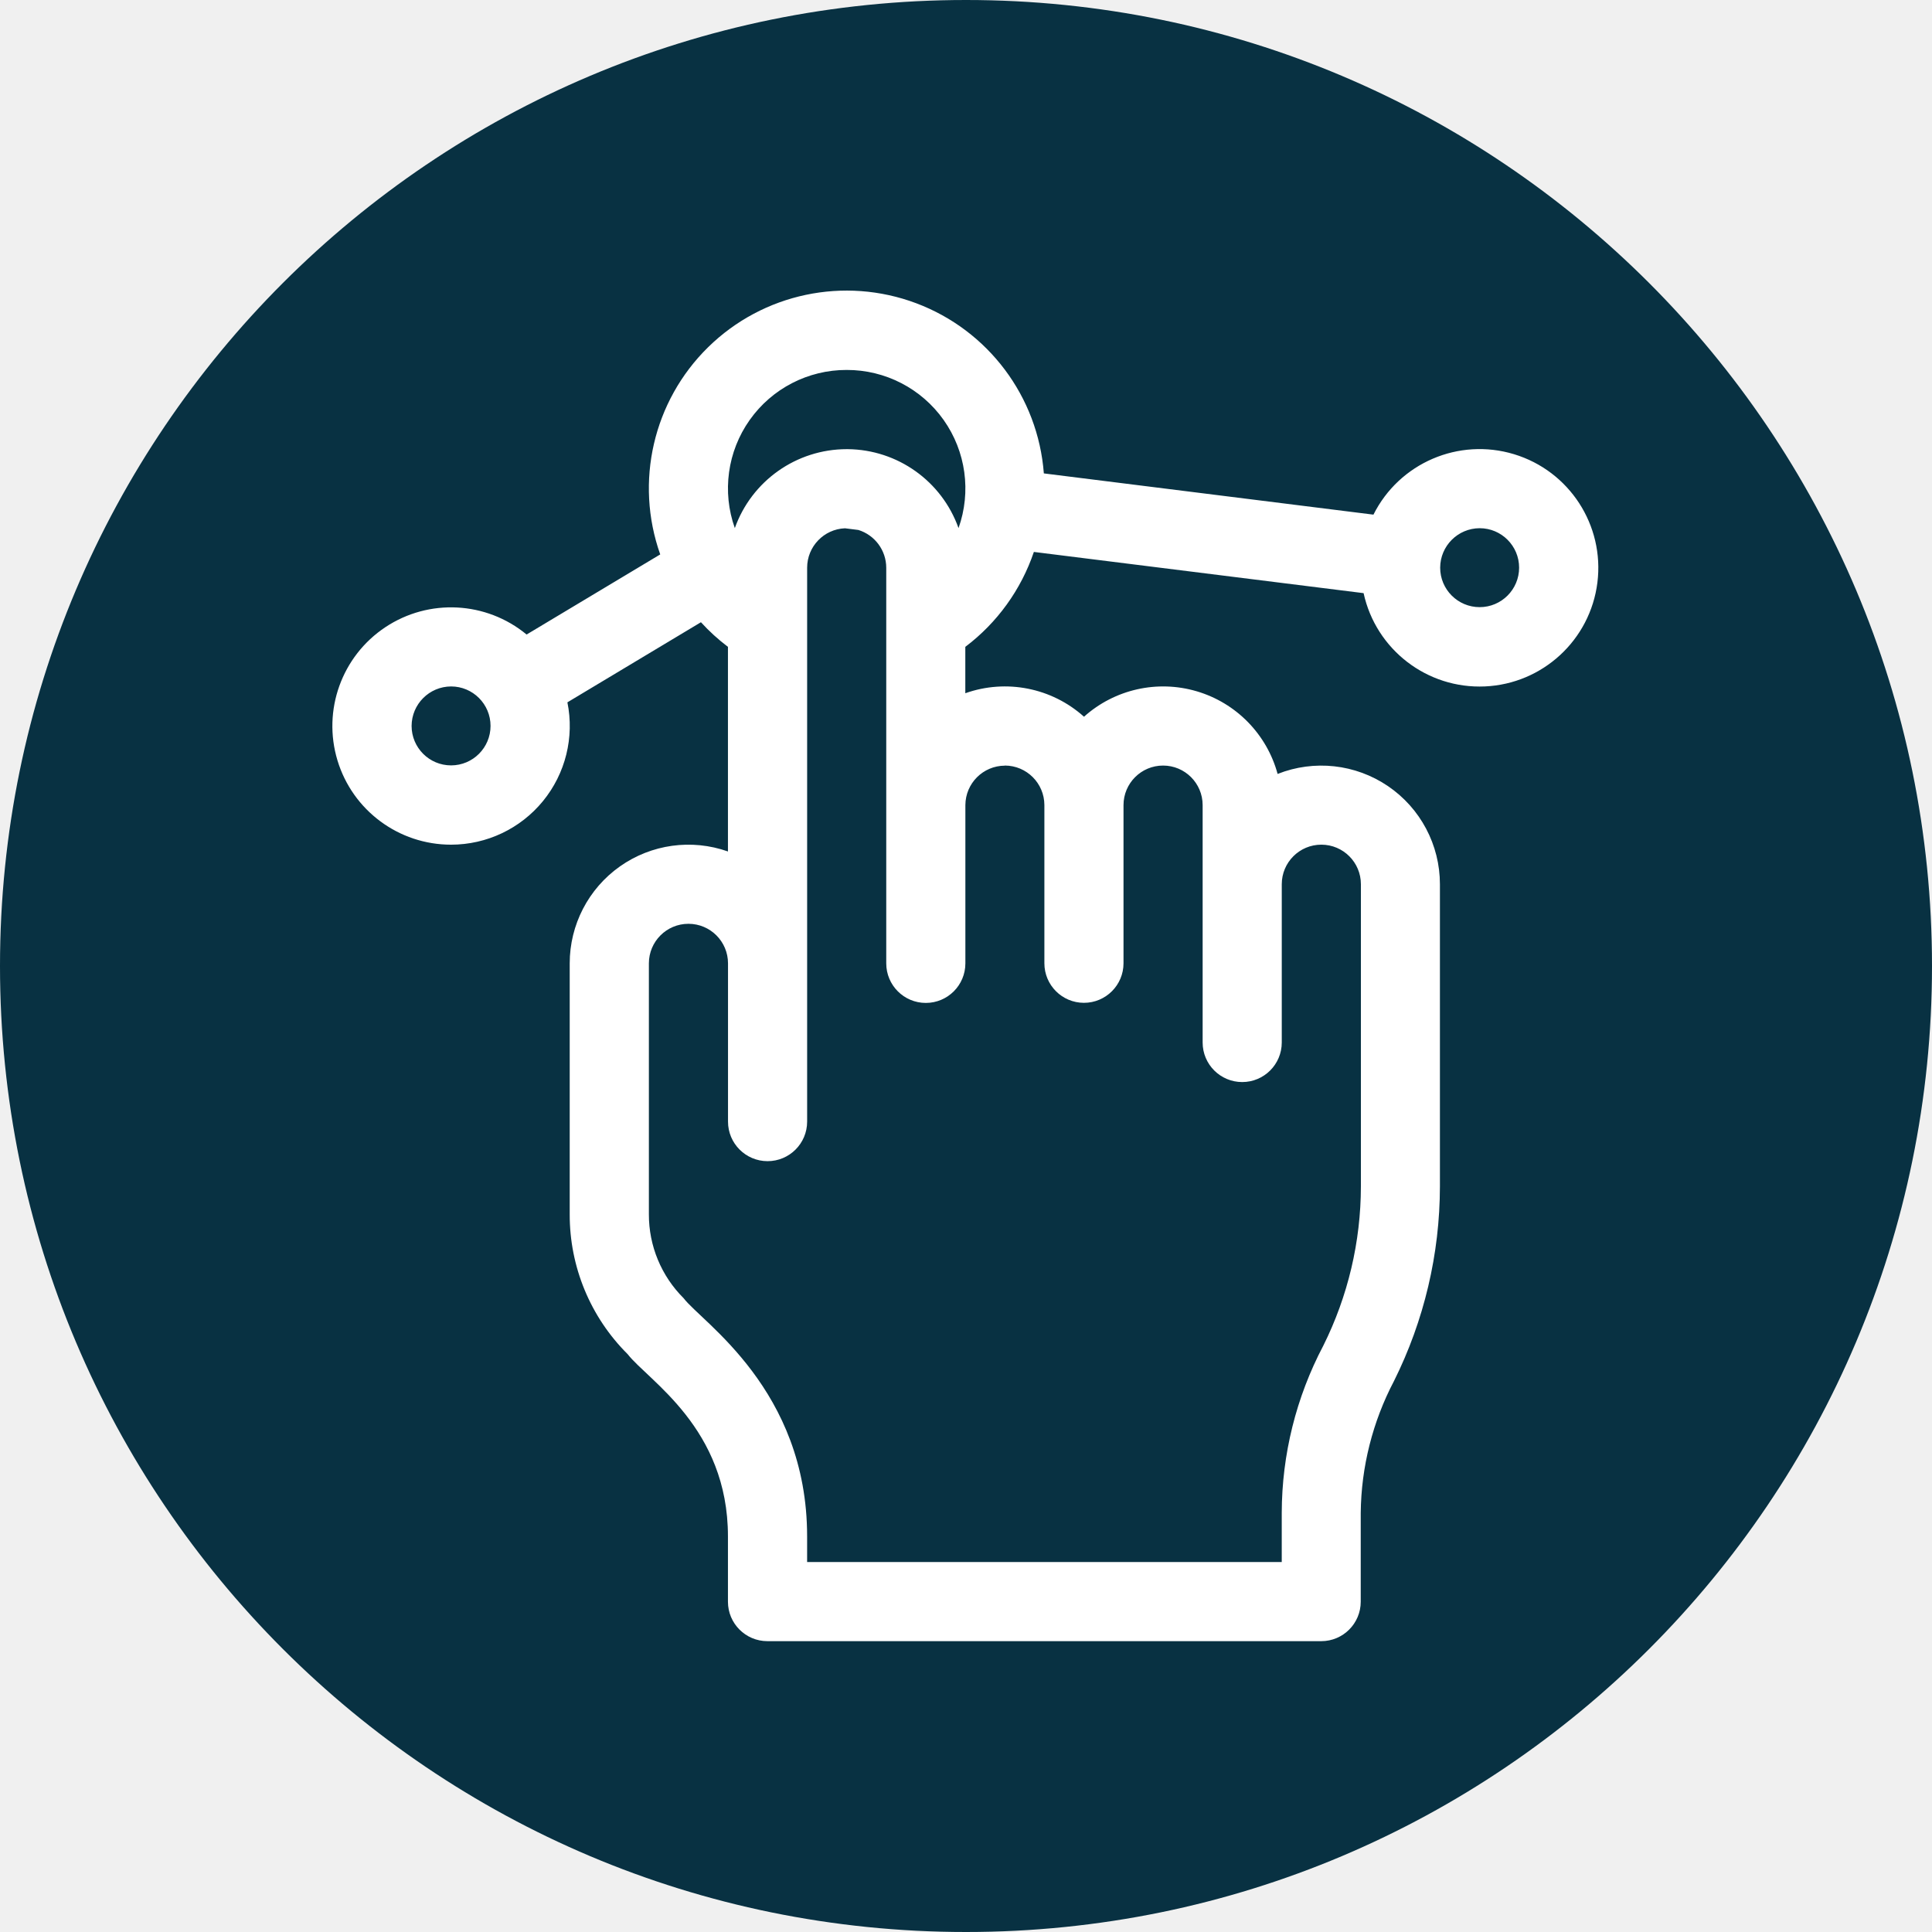
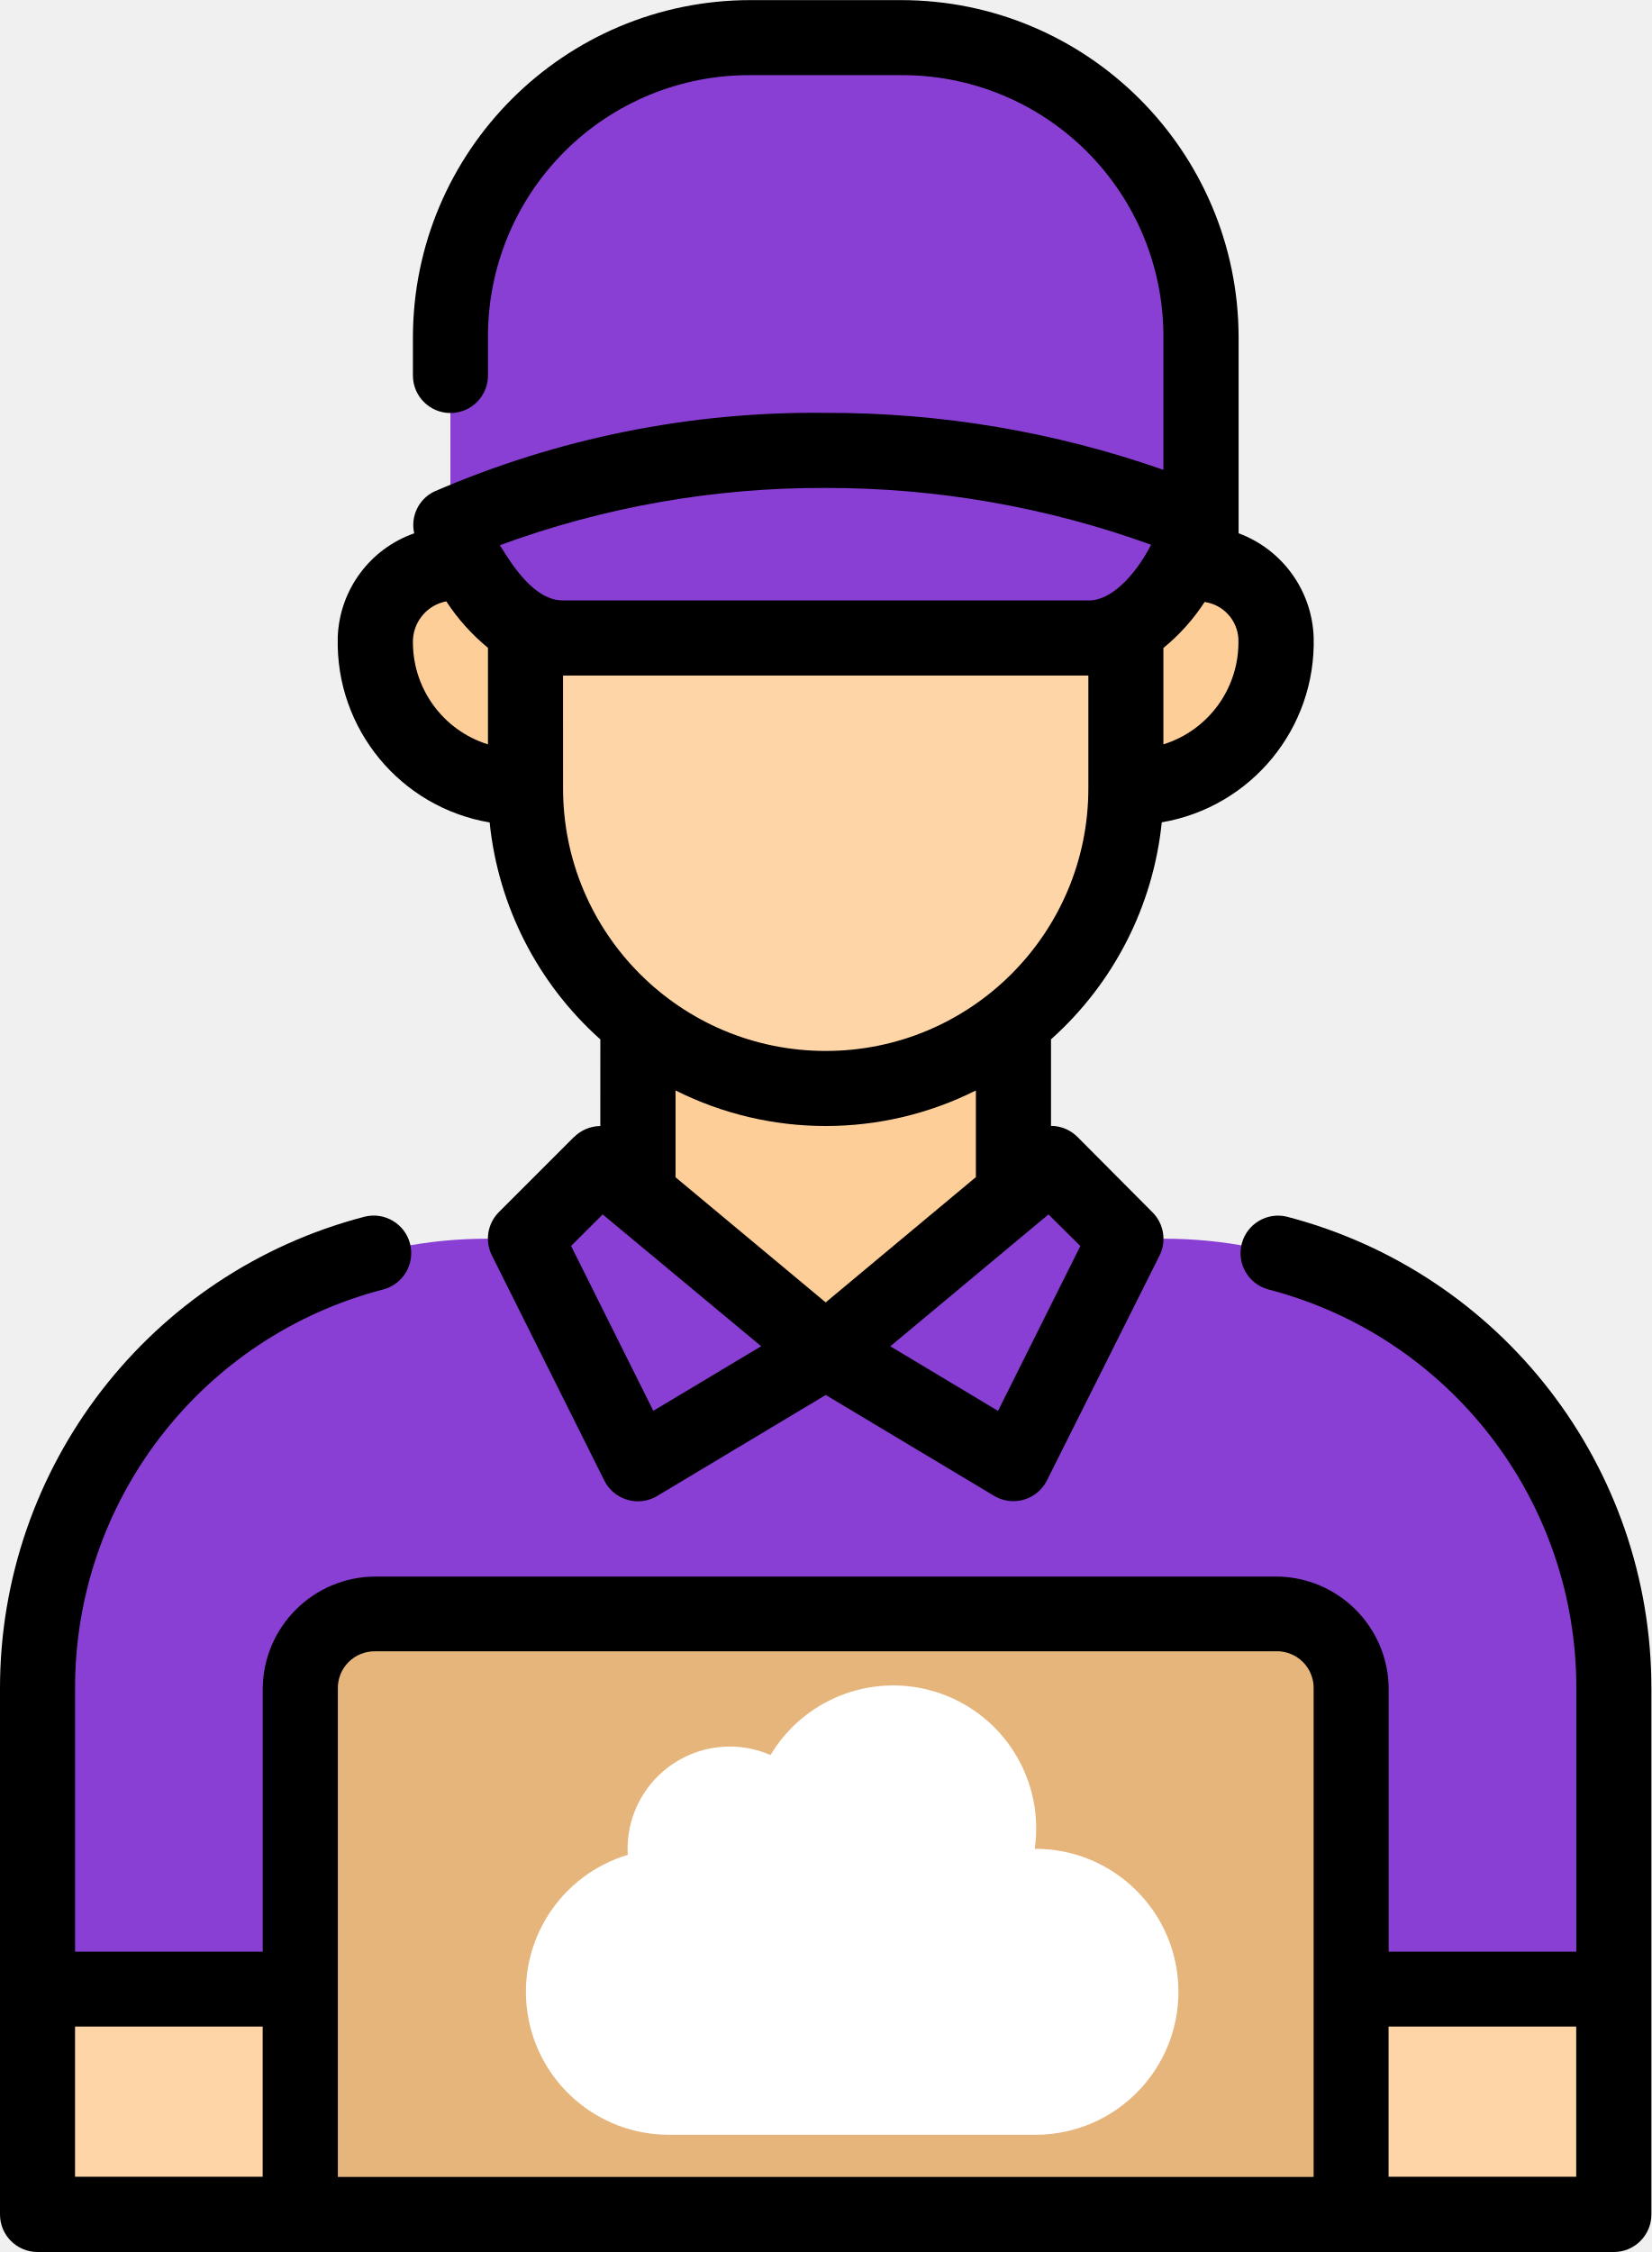
- <svg xmlns="http://www.w3.org/2000/svg" width="93" height="93" viewBox="0 0 93 93">
-   <g id="Grupo_157527" data-name="Grupo 157527" transform="translate(-1226 -7508)">
-     <circle id="Elipse_5071" data-name="Elipse 5071" cx="46.5" cy="46.5" r="46.5" transform="translate(1226 7508)" fill="#083142" />
-     <path id="usabilidad" d="M5.713,26.66a5.715,5.715,0,0,0,5.6-6.852l6.428-3.856a9.524,9.524,0,0,0,1.3,1.185v9.85a5.712,5.712,0,0,0-7.617,5.386V44.452a9.458,9.458,0,0,0,2.789,6.733c1,1.284,4.828,3.542,4.828,8.772V63.1a1.9,1.9,0,0,0,1.9,1.9h26.66a1.9,1.9,0,0,0,1.9-1.9V58.821a13.96,13.96,0,0,1,1.6-6.341,21.049,21.049,0,0,0,2.212-9.368V28.564A5.71,5.71,0,0,0,45.5,23.255a5.709,5.709,0,0,0-9.32-2.754,5.7,5.7,0,0,0-5.713-1.131V17.137a9.573,9.573,0,0,0,3.3-4.569l15.872,1.984a5.715,5.715,0,1,0,.474-3.779L34.247,8.788a9.52,9.52,0,1,0-18.466,3.9L9.349,16.544A5.712,5.712,0,1,0,5.713,26.66ZM55.225,11.426a1.9,1.9,0,1,1-1.9,1.9A1.907,1.907,0,0,1,55.225,11.426ZM32.373,22.851a1.907,1.907,0,0,1,1.9,1.9v7.617a1.9,1.9,0,0,0,3.809,0V24.756a1.9,1.9,0,1,1,3.809,0V36.182a1.9,1.9,0,1,0,3.809,0V28.564a1.9,1.9,0,1,1,3.809,0V43.112a17.227,17.227,0,0,1-1.81,7.665,17.333,17.333,0,0,0-2,8.044v2.37H22.852V59.957c0-7.077-5.085-10.322-5.944-11.465a5.675,5.675,0,0,1-1.673-4.04V32.373a1.9,1.9,0,0,1,3.809,0V39.99a1.9,1.9,0,0,0,3.809,0V13.33a1.9,1.9,0,0,1,1.82-1.9l.648.081a1.908,1.908,0,0,1,1.34,1.819V32.373a1.9,1.9,0,0,0,3.809,0V24.756a1.907,1.907,0,0,1,1.9-1.9ZM24.756,3.808a5.7,5.7,0,0,1,5.384,7.613,5.718,5.718,0,0,0-5.328-3.8h-.056a5.721,5.721,0,0,0-5.384,3.8,5.7,5.7,0,0,1,5.384-7.613ZM5.713,19.043a1.9,1.9,0,1,1-1.9,1.9A1.907,1.907,0,0,1,5.713,19.043Zm0,0" transform="translate(1242 7522)" fill="#fff" />
+ <svg xmlns="http://www.w3.org/2000/svg" width="73.925" height="100.806" viewBox="0 0 73.925 100.806">
+   <g id="layer1" transform="translate(-2.646 -280.595)">
+     <path id="path7763" d="M10.583,286.279a3.643,3.643,0,0,1,6.72,1.68,6.568,6.568,0,0,1-6.72,6.72Z" transform="translate(42.466 21.2)" fill="#fdce97" />
+     <path id="path8631" d="M12.012,286.279a3.643,3.643,0,0,0-6.72,1.68,6.568,6.568,0,0,0,6.72,6.72Z" transform="translate(14.155 21.2)" fill="#fdce97" />
+     <path id="path7673" d="M2.91,322.929V309.489a20.117,20.117,0,0,1,20.161-20.161H53.314a20.117,20.117,0,0,1,20.161,20.161v13.441Z" transform="translate(1.416 46.715)" fill="#893fd4" />
+     <path id="path7761" d="M7.144,297.556V287.475h16.8v10.081l-8.4,6.72Z" transform="translate(24.064 36.808)" fill="#fdce97" />
+     <path id="path7767" d="M33.232,284.3v11.761a13.441,13.441,0,0,1-26.882,0V284.3Z" transform="translate(19.817 19.819)" fill="#fdd5a6" />
+     <path id="path7771" d="M8.123,291.973H48.445a3.353,3.353,0,0,1,3.36,3.36v23.522H4.763V295.333a3.353,3.353,0,0,1,3.36-3.36Z" transform="translate(11.324 60.87)" fill="#e6b57c" />
+     <g id="Grupo_1069214" data-name="Grupo 1069214" transform="translate(22.807 300.759)">
+       <path id="path7795" d="M6.35,292.158l5.04,10.081,8.4-5.04L9.71,288.8Z" transform="translate(-2.99 -256.876)" fill="#893fd4" />
+       <path id="path7797" d="M21.907,292.158l-5.04,10.081-8.4-5.04,10.081-8.4Z" transform="translate(8.334 -256.876)" fill="#893fd4" />
+       <path id="path8070" d="M39.423,287.131s-1.68,5.04-5.04,5.04H10.861c-3.36,0-5.04-5.04-5.04-5.04a40.769,40.769,0,0,1,16.8-3.36,40.769,40.769,0,0,1,16.8,3.36Z" transform="translate(-5.821 -283.771)" fill="#893fd4" />
+     </g>
+     <path id="path8072" d="M22.622,299.342a40.769,40.769,0,0,0-16.8,3.36v-8.4a13.411,13.411,0,0,1,13.441-13.441h6.72A13.411,13.411,0,0,1,39.423,294.3v8.4a40.769,40.769,0,0,0-16.8-3.36Z" transform="translate(16.986 1.418)" fill="#893fd4" />
+     <path id="rect8627" d="M2.91,294.619H14.671V304.7H2.91Z" transform="translate(1.416 75.026)" fill="#fdd5a6" />
+     <path id="rect8629" d="M12.171,294.619H23.932V304.7H12.171Z" transform="translate(50.959 75.026)" fill="#fdd5a6" />
+     <path id="path13911-8" d="M28.336,331.494l-3.363,3.364a1.68,1.68,0,0,0-.308,1.933L29.7,346.874a1.68,1.68,0,0,0,2.369.682l7.541-4.518,7.541,4.518a1.681,1.681,0,0,0,2.356-.682l5.05-10.084a1.68,1.68,0,0,0-.325-1.933l-3.347-3.364a1.681,1.681,0,0,0-1.191-.5v-3.875a15.069,15.069,0,0,0,4.958-9.713,8.18,8.18,0,0,0,6.8-8.281,5.156,5.156,0,0,0-3.36-4.658v-8.758A15.119,15.119,0,0,0,42.972,280.6H36.248A15.119,15.119,0,0,0,21.13,295.713v1.69a1.68,1.68,0,1,0,3.36,0v-1.69a11.69,11.69,0,0,1,11.757-11.754h6.724a11.687,11.687,0,0,1,11.754,11.754v5.913a45.3,45.3,0,0,0-15.118-2.55,42.778,42.778,0,0,0-17.549,3.534,1.666,1.666,0,0,0-.87,1.857,5.124,5.124,0,0,0-3.423,4.634c0,.019,0,.038,0,.057a8.171,8.171,0,0,0,6.8,8.253,15.068,15.068,0,0,0,4.955,9.71L29.519,331a1.683,1.683,0,0,0-1.183.5Zm11.272-29.057a42.6,42.6,0,0,1,14.566,2.543c-.7,1.363-1.792,2.52-2.809,2.491H27.851c-1.283.013-2.279-1.582-2.829-2.471a41.754,41.754,0,0,1,14.586-2.563Zm-15.118,7.157v4.322a4.785,4.785,0,0,1-3.357-4.715,1.843,1.843,0,0,1,1.491-1.688A9.16,9.16,0,0,0,24.491,309.594Zm33.592-.394a4.785,4.785,0,0,1-3.357,4.715V309.6a8.945,8.945,0,0,0,1.846-2.059A1.765,1.765,0,0,1,58.083,309.2Zm-30.232,1.634H51.366v5.047a11.757,11.757,0,0,1-23.515,0Zm5.037,18.573a14.991,14.991,0,0,0,13.444,0v3.879l-6.724,5.608-6.72-5.6Zm-3.262,5.549,7.094,5.9-4.827,2.891-3.682-7.38Zm19.955,0,1.427,1.414-3.685,7.38L42.5,340.859Zm9.828,3.354A18.419,18.419,0,0,1,73.21,356.2v11.757h-8.4V356.2a5.056,5.056,0,0,0-5.034-5.034H19.444a5.058,5.058,0,0,0-5.037,5.034v11.757h-8.4V356.2A18.417,18.417,0,0,1,19.818,338.31a1.681,1.681,0,0,0-.84-3.255A21.817,21.817,0,0,0,2.646,356.2v23.521a1.68,1.68,0,0,0,1.68,1.68H74.89a1.68,1.68,0,0,0,1.68-1.68V356.2a21.814,21.814,0,0,0-16.319-21.143,1.68,1.68,0,0,0-.843,3.252Zm-39.965,16.2H59.776A1.641,1.641,0,0,1,61.45,356.2v21.841H17.77V356.2a1.641,1.641,0,0,1,1.674-1.687Zm-13.438,16.8h8.4v6.724h-8.4Zm58.8,0h8.4v6.724h-8.4Z" transform="translate(0 0)" />
+     <path id="icloud" d="M22.8,87.316a6.584,6.584,0,0,0,.064-.915,6.4,6.4,0,0,0-11.893-3.278,4.521,4.521,0,0,0-1.825-.38,4.579,4.579,0,0,0-4.573,4.573c0,.093,0,.185.009.274A6.4,6.4,0,0,0,6.4,100.12H22.863a6.4,6.4,0,1,0-.064-12.8Z" transform="translate(26.167 276.033)" fill="#fff" />
  </g>
</svg>
